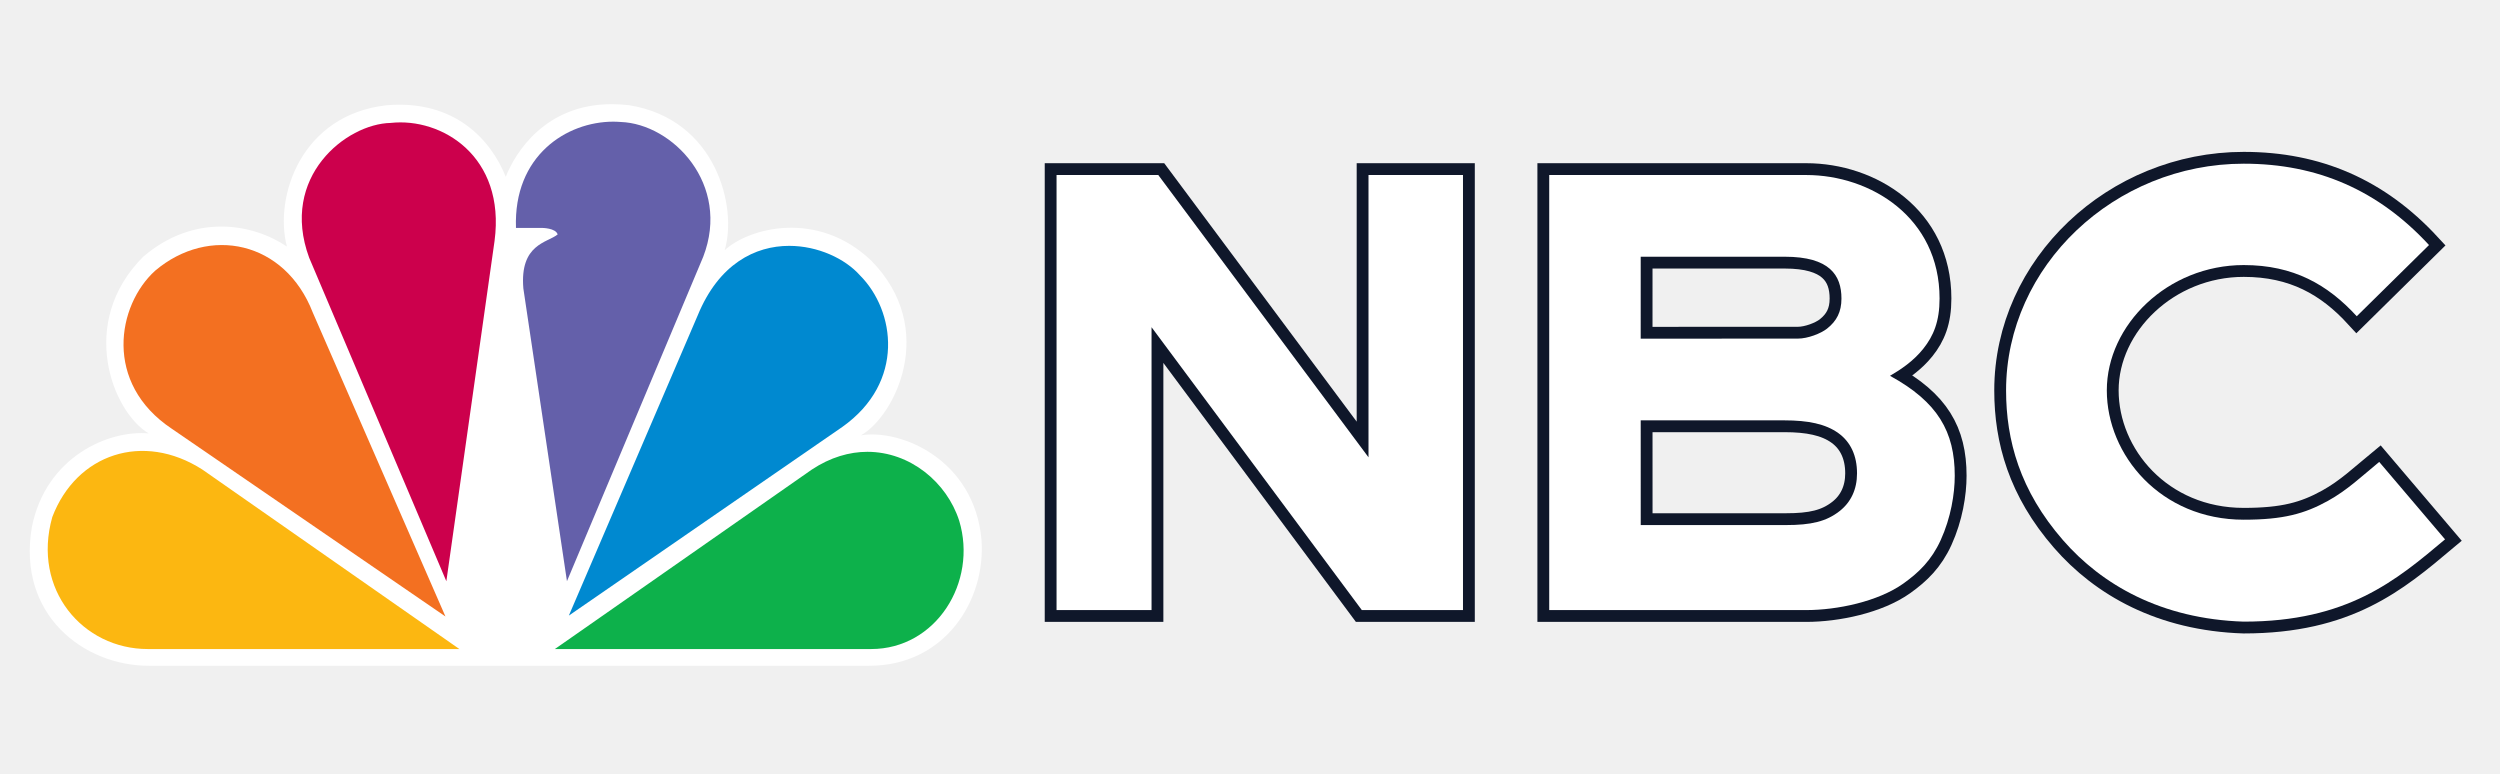
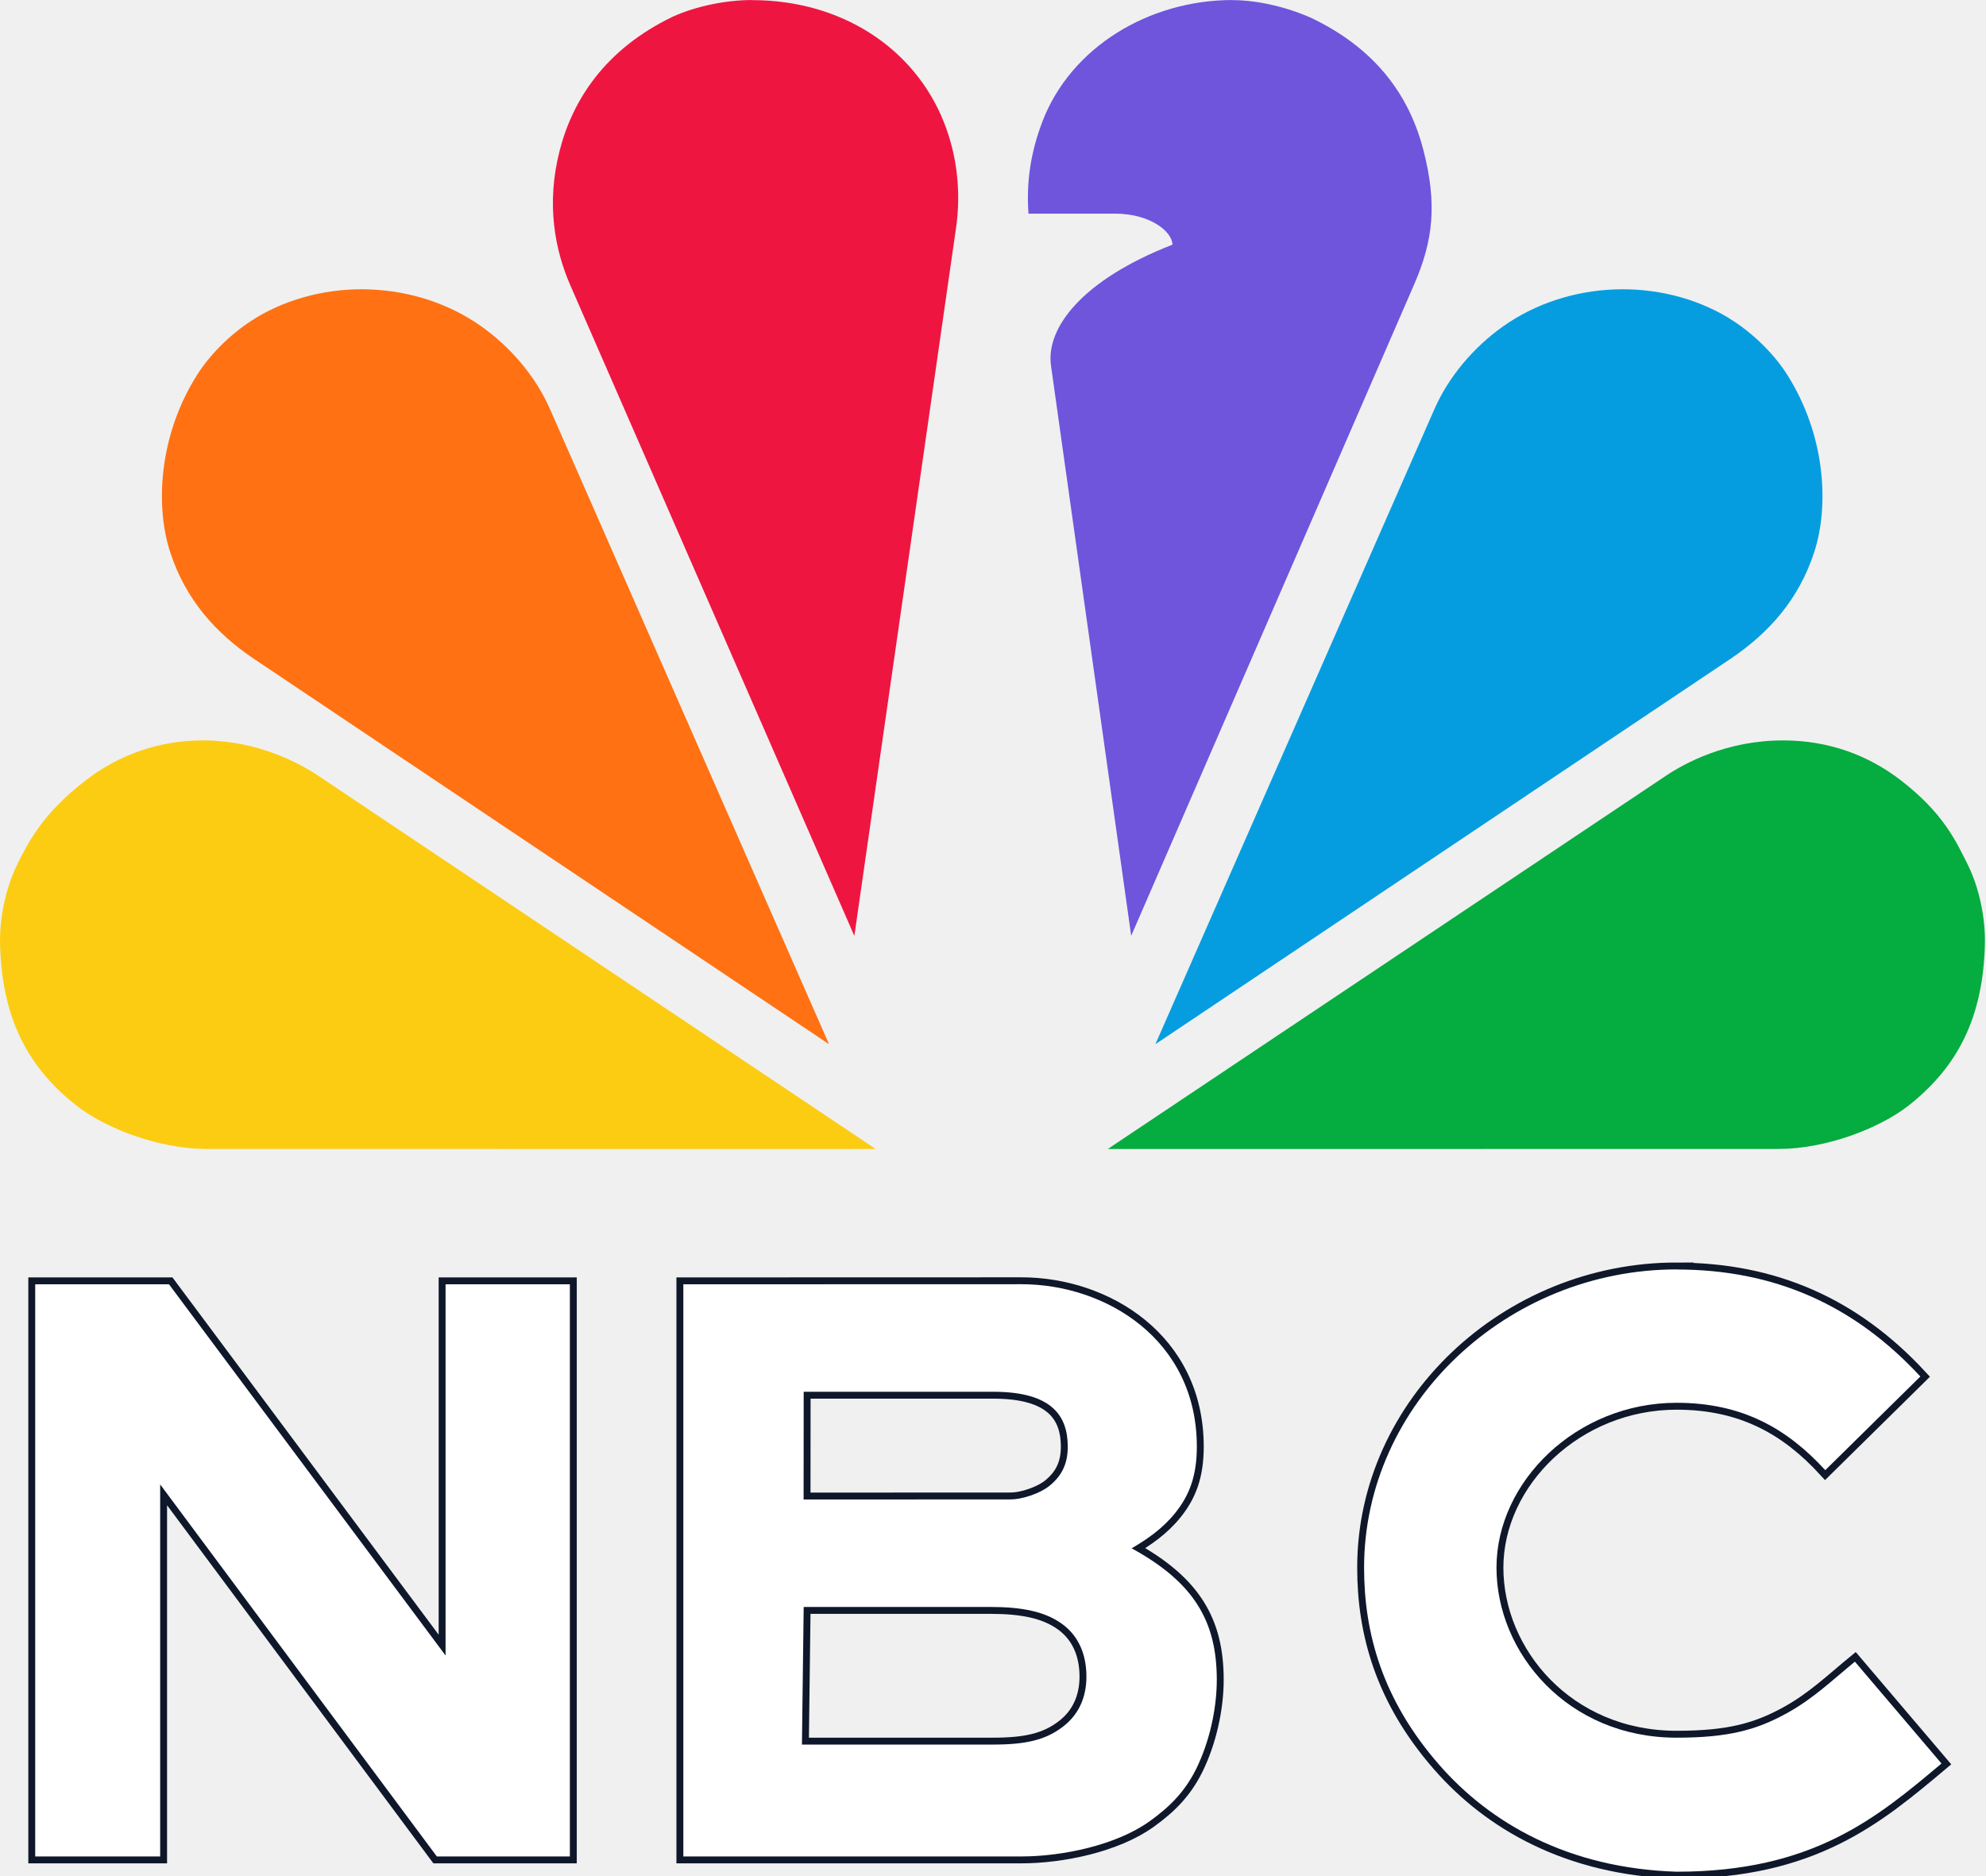
- <svg xmlns="http://www.w3.org/2000/svg" viewBox="0 0 840 260" width="100%" height="100%">
-   <g transform="matrix(0.564, 0, 0, 0.564, 10, 35)">
-     <path fill="#FFFFFF" d="M283.575,43.267c-8.844-22.077-30.385-45.92-70.727-42.645 c-51.391,5.587-67.406,54.837-59.641,84.219c-20.467-13.86-55.272-19.955-85.651,6.067c-39.223,39.319-18.243,92.492,3.319,105.247 c-23.764-2.201-61.321,13.857-69.63,55.861c-8.839,52.152,30.918,82.555,69.63,82.555h429.281c44.766,0,69.605-38.727,66.818-75.25 c-4.393-47.667-48.012-65.956-71.805-62.038c19.879-11.09,46.43-63.189,6.059-104.146c-32.045-30.48-72.898-19.391-87.262-6.096 c7.744-25.463-4.953-78.098-56.93-86.424C353.446,0.215,349.987,0,346.69,0C307.012,0.004,289.173,29.007,283.575,43.267" />
-     <path fill="#fcb711" d="M70.316,324.607h185.638L102.89,217.72 c-35.36-22.72-75.123-9.426-89.477,28.276C1.246,289.156,31.625,324.607,70.316,324.607" />
-     <path fill="#f37021" d="M74.707,99.207c-22.665,20.517-30.914,67.005,9.943,94.181 l162.993,111.825l-79.031-181.059C152.052,81.428,106.748,72.111,74.707,99.207" />
-     <path fill="#cc004c" d="M215.012,11.176c-26.494,0.539-66.277,32.09-48.572,80.268 l81.736,192.771l28.723-202.758C283.546,31.076,245.419,7.819,215.012,11.176" />
-     <path fill="#6460aa" d="M289.657,73.725h15.455c0,0,8.254,0,9.377,3.893 c-6.082,4.967-22.639,5.589-20.441,32.121l25.984,174.45l81.18-193.278c16.605-43.155-18.25-79.196-49.168-80.298 c-1.443-0.104-2.893-0.188-4.391-0.188C319.901,10.424,288.1,30.592,289.657,73.725" />
-     <path fill="#0089d0" d="M397.944,125.795l-76.785,178.886l162.947-112.415 c37.561-26.642,31.502-69.236,10.477-90.289c-8.814-9.909-24.998-17.564-42.143-17.564 C432.186,84.41,410.509,95.153,397.944,125.795" />
-     <path fill="#0db14b" d="M465.862,217.72L312.835,324.607h188.418 c38.656,0,63.498-39.859,52.455-76.434c-7.396-22.989-29.279-41.036-54.678-41.062C488.339,207.116,477.001,210.336,465.862,217.72" />
-   </g>
-   <g fill="#FFFFFF" stroke="#0f172a" stroke-width="2" paint-order="stroke fill" transform="matrix(3.97, 0, 0, 3.97, -26.576, -49.578)">
-     <path d="m96.115 27.302v36.82h8.04v-23.941l17.797 23.941h8.562v-36.82h-7.997v23.889l-17.791-23.889z" />
-     <path d="m137.812 27.302v36.82h21.758c2.593-0 6.068-.712 8.227-2.255 1.305-.933 2.37-1.961 3.147-3.667.865-1.899 1.19-3.923 1.19-5.446 0-3.725-1.43-6.244-5.48-8.459.952-.554 1.987-1.254 2.811-2.284.876-1.095 1.384-2.322 1.384-4.259 0-6.878-5.851-10.451-11.28-10.451zm7.743 6.914h12.198c3.791 0 4.792 1.569 4.792 3.538 0 1.135-.407 1.905-1.219 2.547-.529.418-1.636.845-2.47.845h-.231l-13.071.005zm0 13.849h6.404 5.528.116.116c1.993 0 3.481.299 4.567 1.082 1.038.748 1.577 1.912 1.577 3.404 0 1.353-.516 2.447-1.487 3.203-1.127.877-2.398 1.173-4.537 1.173h-12.282z" />
-     <path d="m196.591 26.342c-10.918 0-20.113 8.649-20.113 19.188 0 4.208 1.167 8.484 4.819 12.676 3.282 3.767 8.311 6.672 15.294 6.894 8.774 0 12.886-3.471 17.039-6.963l-5.572-6.555c-1.502 1.234-2.693 2.386-4.346 3.3-1.963 1.086-3.769 1.591-7.121 1.591-7.023 0-11.587-5.468-11.587-10.943 0-5.54 5.151-10.608 11.587-10.608 4.207 0 7.101 1.644 9.567 4.333l6.116-6.028c-4.281-4.634-9.43-6.885-15.683-6.885z" />
+ <svg xmlns="http://www.w3.org/2000/svg" viewBox="0 0 216 204" width="100%" height="100%">
+   <g transform="translate(2.21 -12.2)">
+     <g fill="#FFFFFF" stroke="#0f172a" stroke-width="1.5" paint-order="stroke fill">
+       <path d="m1.62 151.91v62.24h13.59v-40.47l30.09 40.47h14.47v-62.24h-13.52v40.38l-30.08-40.38z" />
+       <path d="m72.11 151.91v62.24h36.78c4.38 0 10.26-1.2 13.91-3.81 2.21-1.58 4.01-3.32 5.32-6.2 1.46-3.21 2.01-6.63 2.01-9.21 0-6.3-2.42-10.56-9.26-14.3 1.61-.94 3.36-2.12 4.75-3.86 1.48-1.85 2.34-3.93 2.34-7.2 0-11.63-9.89-17.67-19.07-17.67zm13.09 11.69h20.62c6.41 0 8.1 2.65 8.1 5.98 0 1.92-.69 3.22-2.06 4.31-.89.7-2.77 1.42-4.18 1.42h-.39l-22.1.01zm0 23.41h20.36c3.37 0 5.88.5 7.72 1.83 1.75 1.26 2.67 3.23 2.67 5.75 0 2.29-.87 4.14-2.51 5.41-1.91 1.48-4.05 1.98-7.67 1.98h-20.76z" />
+       <path d="m180.15 150.29c-18.46 0-34 14.62-34 32.44 0 7.11 1.97 14.34 8.15 21.43 5.55 6.37 14.05 11.28 25.85 11.65 14.83 0 21.78-5.87 28.8-11.77l-9.42-11.08c-2.54 2.09-4.55 4.03-7.35 5.58-3.32 1.84-6.37 2.69-12.04 2.69-11.87 0-19.59-9.24-19.59-18.5 0-9.36 8.71-17.93 19.59-17.93 7.11 0 12 2.78 16.17 7.33l10.34-10.19c-7.24-7.83-15.94-11.64-26.51-11.64z" />
+     </g>
+     <g transform="matrix(1.02 0 0 1.02 -2.09 -.24)">
+       <path d="m131.3 12.2c-8.89 0-17.26 5.02-20.29 13.02-1.21 3.19-1.71 6.37-1.46 9.76h9.22c3.82 0 6.13 1.97 6.13 3.31-9.66 3.77-13.52 8.89-12.95 12.91l8.55 60.8 30.18-69.49c2.03-4.66 2.45-8.57.99-14.26-1.37-5.36-4.64-10.61-11.88-14.1-2.53-1.15-5.73-1.94-8.48-1.94z" fill="#6e55dc" />
+       <path d="m80.09 12.2c-2.75 0-5.95.63-8.48 1.78-7.24 3.49-10.67 8.9-12.05 14.27-1.46 5.69-.52 10.6 1.16 14.43l30.26 69.33 10.85-75.55c.54-3.77.11-7.69-1.3-11.23-3.16-7.96-10.99-13.02-20.44-13.02z" fill="#ef1541" />
+       <path d="m27.13 46.13c-2.36 1.42-4.73 3.68-6.22 6.03-4.14 6.54-4.46 14.06-2.89 18.89 1.66 5.14 4.93 8.73 9.01 11.46l61.25 41.05-29.76-67.75c-1.53-3.48-4.21-6.61-7.32-8.81-6.87-4.87-16.7-5.33-24.08-.88z" fill="#ff7112" />
+       <path d="m1.7 104.45c-1.22 2.47-1.88 5.69-1.81 8.47.2 7.74 2.86 13.02 8.11 17.16 3.21 2.53 8.96 4.65 13.87 4.65l71.39.01-59.41-39.79c-2.03-1.36-6.42-3.74-12.19-3.79-4.85-.04-9.19 1.59-12.64 4.26-4.47 3.45-6.01 6.37-7.33 9.03z" fill="#fccc12" />
+       <path d="m184.23 46.13c2.36 1.42 4.73 3.68 6.22 6.03 4.14 6.54 4.46 14.06 2.89 18.89-1.66 5.14-4.93 8.73-9.01 11.46l-61.25 41.05 29.76-67.75c1.53-3.48 4.21-6.61 7.32-8.81 6.87-4.87 16.7-5.33 24.08-.88z" fill="#069de0" />
+       <path d="m209.72 104.45c1.22 2.47 1.88 5.69 1.81 8.47-.2 7.74-2.86 13.02-8.11 17.16-3.21 2.53-8.96 4.65-13.87 4.65l-71.55.01 59.49-39.79c2.03-1.36 6.47-3.79 12.53-3.79 4.85 0 9.1 1.59 12.55 4.26 4.47 3.45 5.83 6.37 7.15 9.03z" fill="#05ac3f" />
+     </g>
  </g>
</svg>
